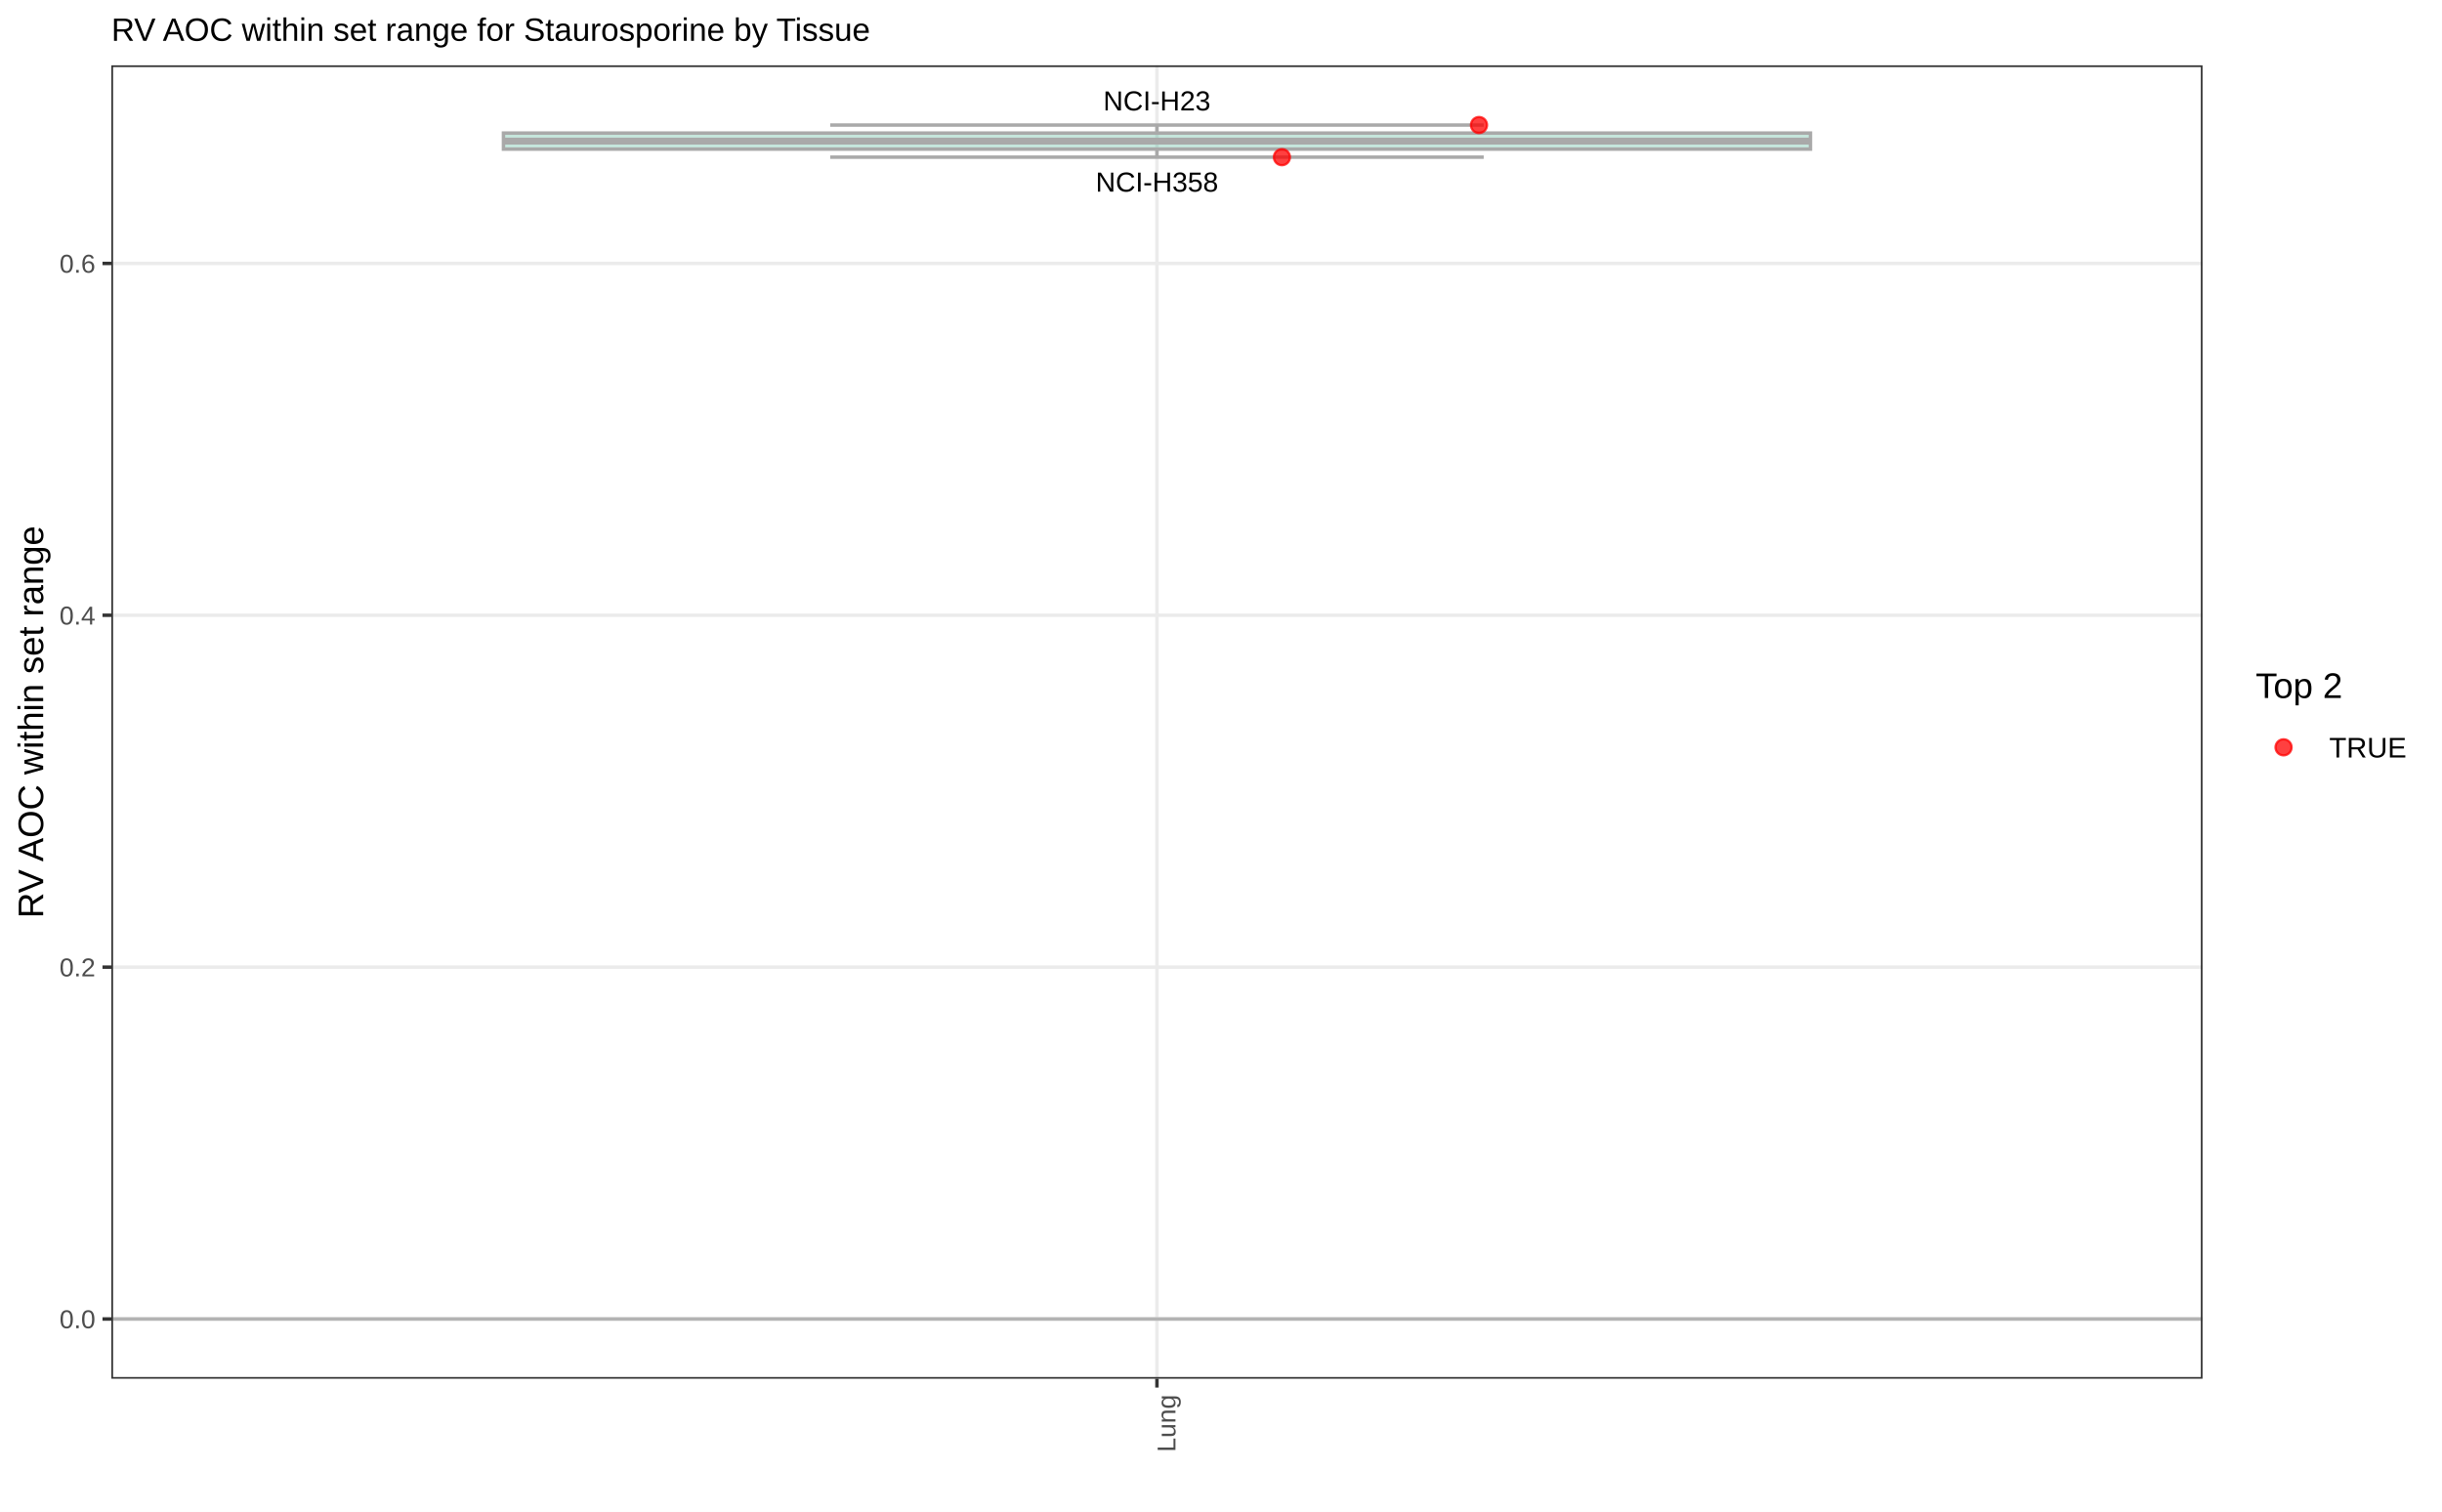
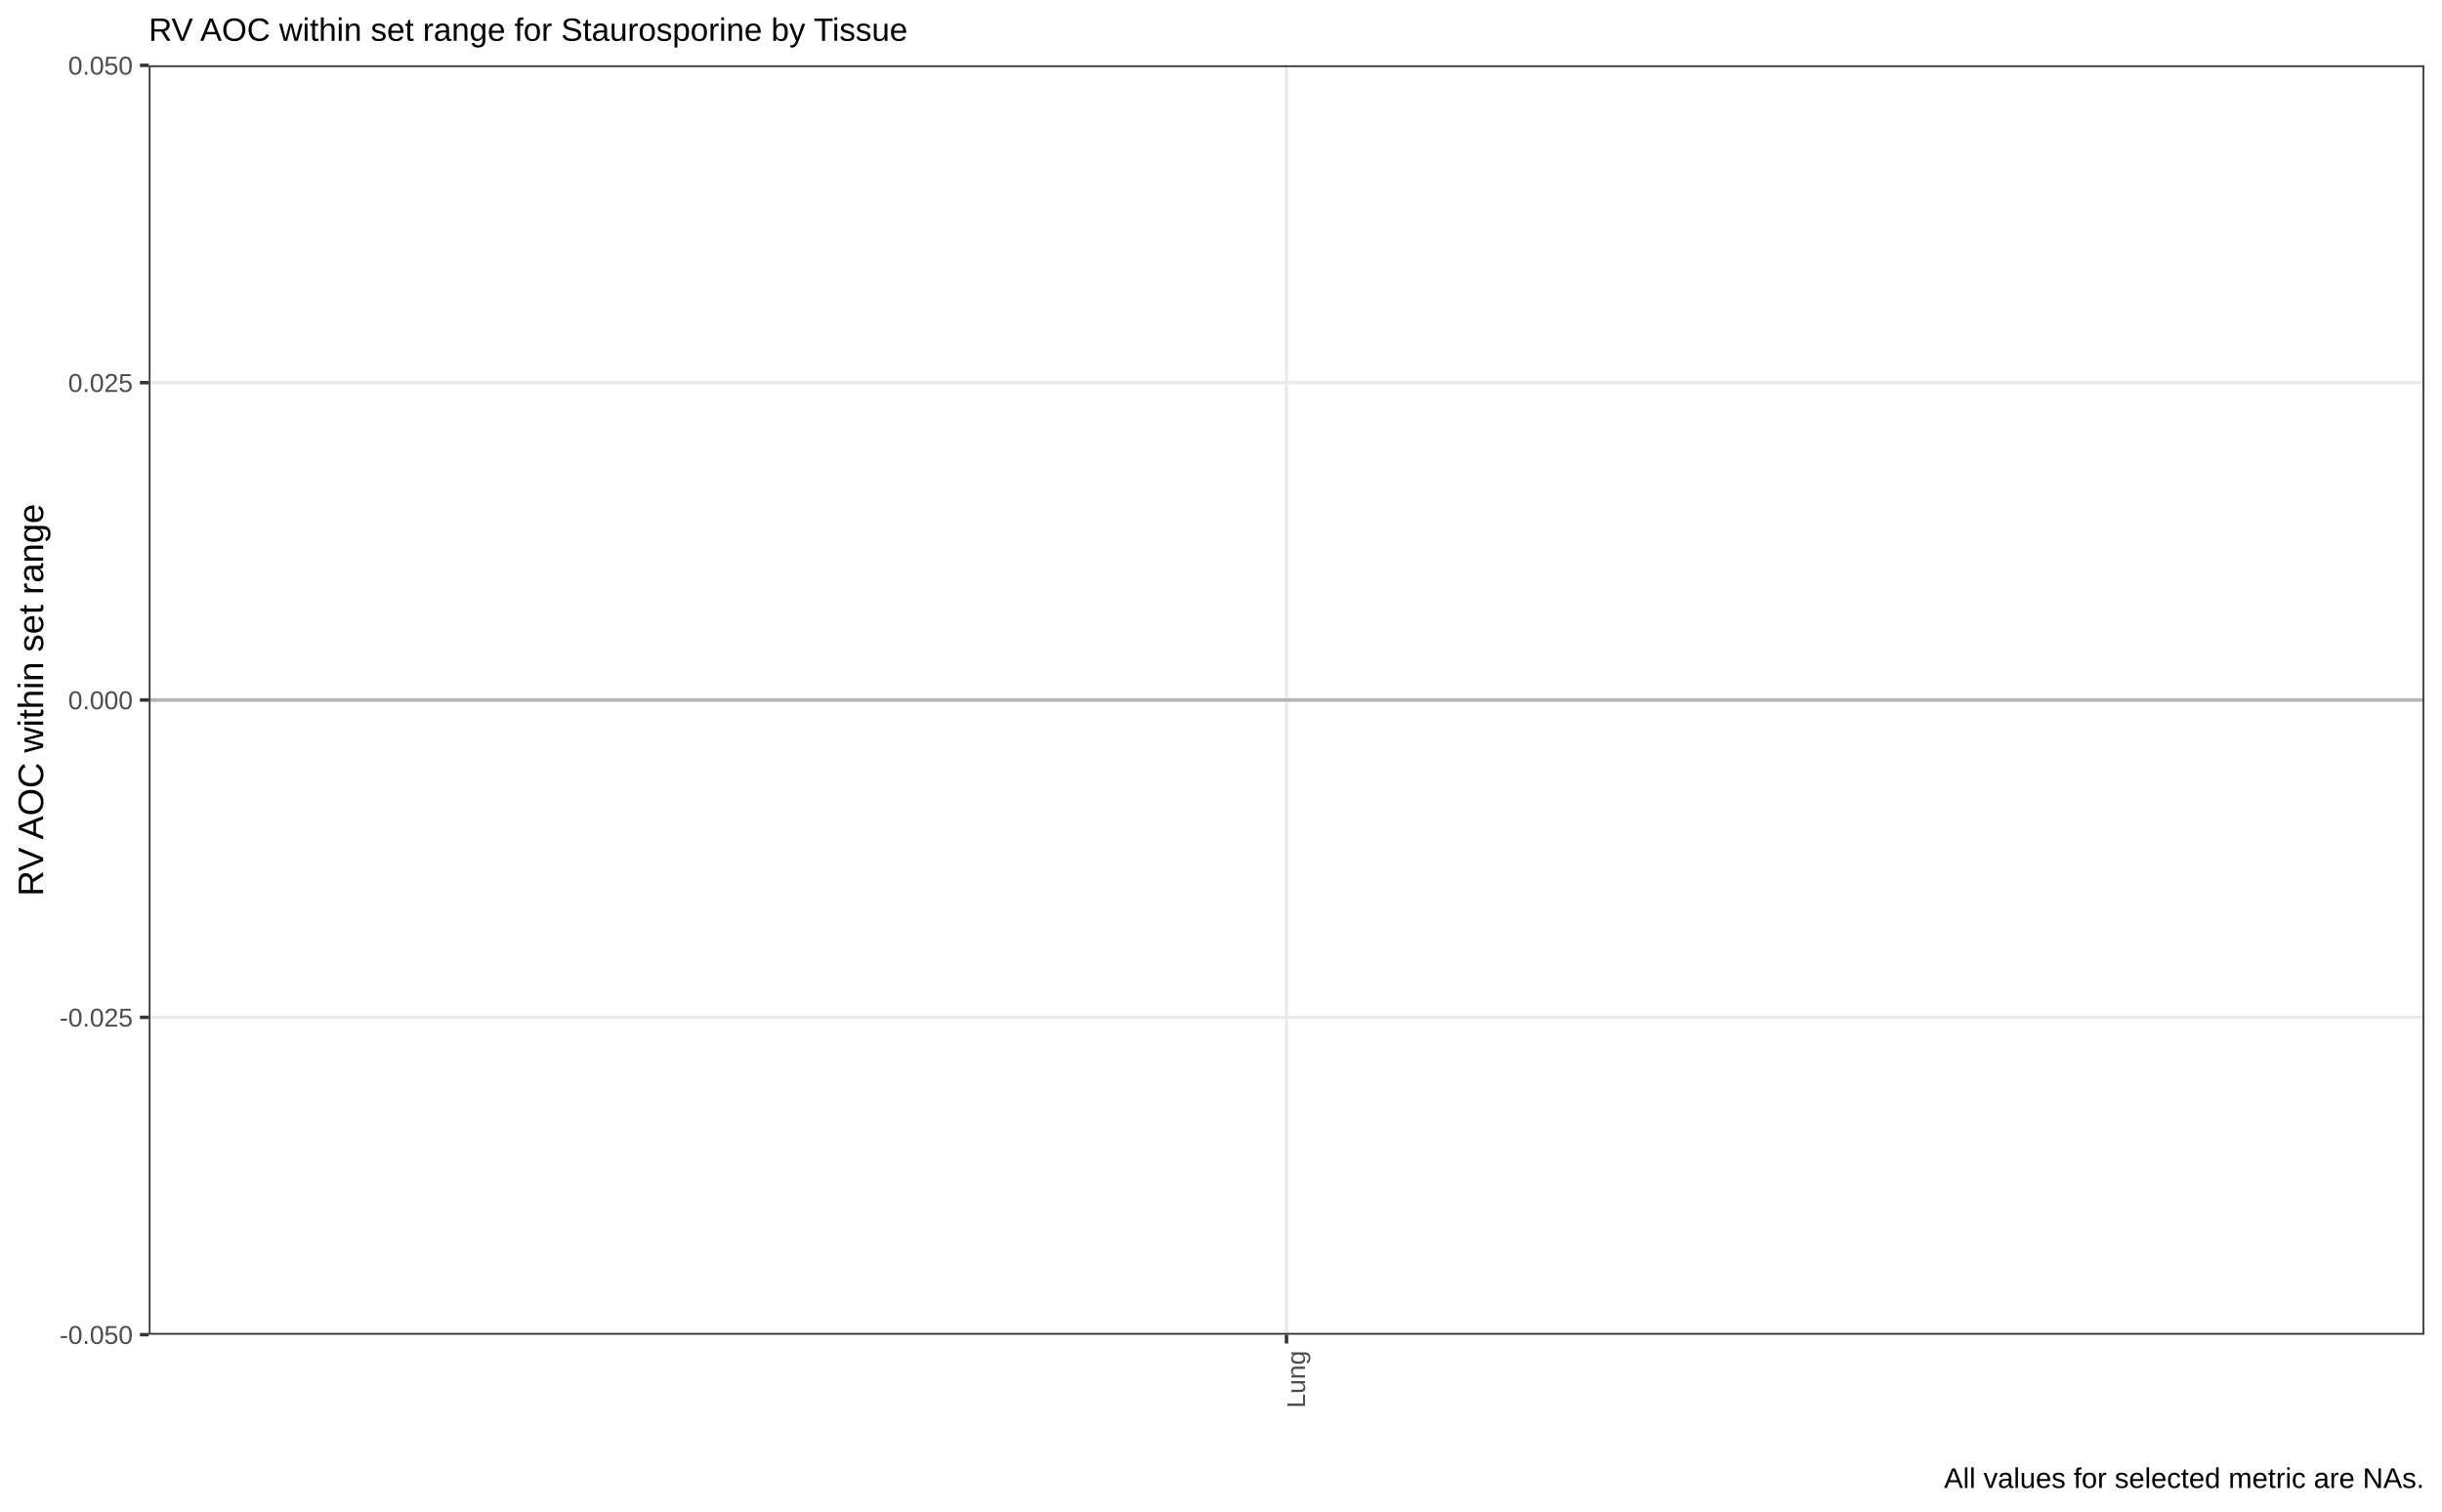
<svg xmlns="http://www.w3.org/2000/svg" width="756.00pt" height="468.00pt" viewBox="0 0 756.00 468.00">
  <g class="svglite">
    <defs>
      <style type="text/css">
    .svglite line, .svglite polyline, .svglite polygon, .svglite path, .svglite rect, .svglite circle {
      fill: none;
      stroke: #000000;
      stroke-linecap: round;
      stroke-linejoin: round;
      stroke-miterlimit: 10.00;
    }
    .svglite text {
      white-space: pre;
    }
    .svglite g.glyphgroup path {
      fill: inherit;
      stroke: none;
    }
  </style>
    </defs>
    <rect width="100%" height="100%" style="stroke: none; fill: #FFFFFF;" />
    <defs>
      <clipPath id="cpMC4wMHw3NTYuMDB8MC4wMHw0NjguMDA=">
        <rect x="0.00" y="0.00" width="756.00" height="468.00" />
      </clipPath>
    </defs>
    <g clip-path="url(#cpMC4wMHw3NTYuMDB8MC4wMHw0NjguMDA=)">
      <rect x="0.00" y="-0" width="756.00" height="468.00" style="stroke-width: 1.07; stroke: #FFFFFF; fill: #FFFFFF;" />
    </g>
    <defs>
-       <clipPath id="cpMzQuNDd8NjgxLjg3fDIwLjIzfDQyNi44NA==">
-         <rect x="34.47" y="20.23" width="647.40" height="406.62" />
+       <clipPath id="cpNDYuMDV8NzUwLjUyfDIwLjIzfDQxMy4yMQ==">
+         <rect x="46.05" y="20.23" width="704.47" height="392.99" />
      </clipPath>
    </defs>
-     <g clip-path="url(#cpMzQuNDd8NjgxLjg3fDIwLjIzfDQyNi44NA==)">
-       <rect x="34.47" y="20.23" width="647.40" height="406.62" style="stroke-width: 1.07; stroke: none; fill: #FFFFFF;" />
-       <polyline points="34.47,408.36 681.87,408.36 " style="stroke-width: 1.07; stroke: #EBEBEB; stroke-linecap: butt;" />
-       <polyline points="34.47,299.42 681.87,299.42 " style="stroke-width: 1.07; stroke: #EBEBEB; stroke-linecap: butt;" />
-       <polyline points="34.47,190.49 681.87,190.49 " style="stroke-width: 1.07; stroke: #EBEBEB; stroke-linecap: butt;" />
-       <polyline points="34.47,81.55 681.87,81.55 " style="stroke-width: 1.07; stroke: #EBEBEB; stroke-linecap: butt;" />
-       <polyline points="358.17,426.84 358.17,20.23 " style="stroke-width: 1.07; stroke: #EBEBEB; stroke-linecap: butt;" />
-       <line x1="34.47" y1="408.36" x2="681.87" y2="408.36" style="stroke-width: 1.07; stroke: #B3B3B3; stroke-linecap: butt;" />
-       <line x1="257.02" y1="38.71" x2="459.33" y2="38.71" style="stroke-width: 1.07; stroke: #A9A9A9; stroke-linecap: butt;" />
-       <line x1="257.02" y1="48.66" x2="459.33" y2="48.66" style="stroke-width: 1.07; stroke: #A9A9A9; stroke-linecap: butt;" />
-       <line x1="358.17" y1="41.20" x2="358.17" y2="38.71" style="stroke-width: 1.07; stroke: #A9A9A9; stroke-linecap: butt;" />
-       <line x1="358.17" y1="46.17" x2="358.17" y2="48.66" style="stroke-width: 1.07; stroke: #A9A9A9; stroke-linecap: butt;" />
-       <polygon points="155.86,41.20 155.86,46.17 560.49,46.17 560.49,41.20 155.86,41.20 " style="stroke-width: 1.07; stroke: #A9A9A9; stroke-linecap: butt; stroke-linejoin: miter; fill: #1B9E77; fill-opacity: 0.25;" />
-       <line x1="155.86" y1="43.69" x2="560.49" y2="43.69" style="stroke-width: 2.13; stroke: #A9A9A9; stroke-linecap: butt; stroke-linejoin: miter;" />
-       <text x="358.16" y="34.20" text-anchor="middle" style="font-size: 8.54px; font-family: &quot;Arial&quot;;" textLength="33.19px" lengthAdjust="spacingAndGlyphs">NCI-H23</text>
-       <text x="358.18" y="59.33" text-anchor="middle" style="font-size: 8.54px; font-family: &quot;Arial&quot;;" textLength="37.94px" lengthAdjust="spacingAndGlyphs">NCI-H358</text>
-       <circle cx="457.87" cy="38.71" r="2.49" style="stroke-width: 0.71; stroke: #FF0000; stroke-opacity: 0.75; fill: #FF0000; fill-opacity: 0.75;" />
-       <circle cx="396.86" cy="48.66" r="2.49" style="stroke-width: 0.71; stroke: #FF0000; stroke-opacity: 0.75; fill: #FF0000; fill-opacity: 0.75;" />
-       <rect x="34.47" y="20.23" width="647.40" height="406.62" style="stroke-width: 1.07; stroke: #333333;" />
+     <g clip-path="url(#cpNDYuMDV8NzUwLjUyfDIwLjIzfDQxMy4yMQ==)">
+       <rect x="46.05" y="20.23" width="704.47" height="392.99" style="stroke-width: 1.07; stroke: none; fill: #FFFFFF;" />
+       <polyline points="46.05,413.21 750.52,413.21 " style="stroke-width: 1.07; stroke: #EBEBEB; stroke-linecap: butt;" />
+       <polyline points="46.05,314.97 750.52,314.97 " style="stroke-width: 1.07; stroke: #EBEBEB; stroke-linecap: butt;" />
+       <polyline points="46.05,216.72 750.52,216.72 " style="stroke-width: 1.07; stroke: #EBEBEB; stroke-linecap: butt;" />
+       <polyline points="46.05,118.47 750.52,118.47 " style="stroke-width: 1.07; stroke: #EBEBEB; stroke-linecap: butt;" />
+       <polyline points="46.05,20.23 750.52,20.23 " style="stroke-width: 1.07; stroke: #EBEBEB; stroke-linecap: butt;" />
+       <polyline points="398.28,413.21 398.28,20.23 " style="stroke-width: 1.07; stroke: #EBEBEB; stroke-linecap: butt;" />
+       <line x1="46.05" y1="216.72" x2="750.52" y2="216.72" style="stroke-width: 1.07; stroke: #B3B3B3; stroke-linecap: butt;" />
+       <rect x="46.05" y="20.23" width="704.47" height="392.99" style="stroke-width: 1.07; stroke: #333333;" />
    </g>
    <g clip-path="url(#cpMC4wMHw3NTYuMDB8MC4wMHw0NjguMDA=)">
-       <text x="29.54" y="411.22" text-anchor="end" style="font-size: 8.00px;fill: #4D4D4D; font-family: &quot;Arial&quot;;" textLength="11.12px" lengthAdjust="spacingAndGlyphs">0.0</text>
-       <text x="29.54" y="302.29" text-anchor="end" style="font-size: 8.00px;fill: #4D4D4D; font-family: &quot;Arial&quot;;" textLength="11.12px" lengthAdjust="spacingAndGlyphs">0.2</text>
-       <text x="29.54" y="193.35" text-anchor="end" style="font-size: 8.00px;fill: #4D4D4D; font-family: &quot;Arial&quot;;" textLength="11.12px" lengthAdjust="spacingAndGlyphs">0.4</text>
-       <text x="29.54" y="84.42" text-anchor="end" style="font-size: 8.00px;fill: #4D4D4D; font-family: &quot;Arial&quot;;" textLength="11.12px" lengthAdjust="spacingAndGlyphs">0.6</text>
-       <polyline points="31.73,408.36 34.47,408.36 " style="stroke-width: 1.07; stroke: #333333; stroke-linecap: butt;" />
-       <polyline points="31.73,299.42 34.47,299.42 " style="stroke-width: 1.07; stroke: #333333; stroke-linecap: butt;" />
-       <polyline points="31.73,190.49 34.47,190.49 " style="stroke-width: 1.07; stroke: #333333; stroke-linecap: butt;" />
-       <polyline points="31.73,81.55 34.47,81.55 " style="stroke-width: 1.07; stroke: #333333; stroke-linecap: butt;" />
-       <polyline points="358.17,429.58 358.17,426.84 " style="stroke-width: 1.07; stroke: #333333; stroke-linecap: butt;" />
-       <text transform="translate(363.90,431.77) rotate(-90)" text-anchor="end" style="font-size: 8.00px;fill: #4D4D4D; font-family: &quot;Arial&quot;;" textLength="17.81px" lengthAdjust="spacingAndGlyphs">Lung</text>
-       <text transform="translate(13.36,223.53) rotate(-90)" text-anchor="middle" style="font-size: 11.00px; font-family: &quot;Arial&quot;;" textLength="121.53px" lengthAdjust="spacingAndGlyphs">RV AOC within set range</text>
-       <rect x="692.83" y="201.58" width="57.69" height="43.91" style="stroke-width: 1.07; stroke: none; fill: #FFFFFF;" />
-       <text x="698.31" y="216.09" style="font-size: 11.00px; font-family: &quot;Arial&quot;;" textLength="26.94px" lengthAdjust="spacingAndGlyphs">Top 2</text>
-       <rect x="698.31" y="222.73" width="17.28" height="17.28" style="stroke-width: 1.07; stroke: none; fill: #FFFFFF;" />
-       <circle cx="706.95" cy="231.37" r="2.49" style="stroke-width: 0.71; stroke: #FF0000; stroke-opacity: 0.75; fill: #FF0000; fill-opacity: 0.75;" />
-       <text x="721.07" y="234.52" style="font-size: 8.80px; font-family: &quot;Arial&quot;;" textLength="23.97px" lengthAdjust="spacingAndGlyphs">TRUE</text>
-       <text x="34.47" y="12.64" style="font-size: 10.00px; font-family: &quot;Arial&quot;;" textLength="234.95px" lengthAdjust="spacingAndGlyphs">RV AOC within set range for Staurosporine by Tissue</text>
+       <text x="41.12" y="416.08" text-anchor="end" style="font-size: 8.00px;fill: #4D4D4D; font-family: &quot;Arial&quot;;" textLength="22.70px" lengthAdjust="spacingAndGlyphs">-0.050</text>
+       <text x="41.12" y="317.83" text-anchor="end" style="font-size: 8.00px;fill: #4D4D4D; font-family: &quot;Arial&quot;;" textLength="22.70px" lengthAdjust="spacingAndGlyphs">-0.025</text>
+       <text x="41.12" y="219.58" text-anchor="end" style="font-size: 8.00px;fill: #4D4D4D; font-family: &quot;Arial&quot;;" textLength="20.03px" lengthAdjust="spacingAndGlyphs">0.000</text>
+       <text x="41.12" y="121.34" text-anchor="end" style="font-size: 8.00px;fill: #4D4D4D; font-family: &quot;Arial&quot;;" textLength="20.03px" lengthAdjust="spacingAndGlyphs">0.025</text>
+       <text x="41.12" y="23.09" text-anchor="end" style="font-size: 8.00px;fill: #4D4D4D; font-family: &quot;Arial&quot;;" textLength="20.03px" lengthAdjust="spacingAndGlyphs">0.050</text>
+       <polyline points="43.31,413.21 46.05,413.21 " style="stroke-width: 1.07; stroke: #333333; stroke-linecap: butt;" />
+       <polyline points="43.31,314.97 46.05,314.97 " style="stroke-width: 1.07; stroke: #333333; stroke-linecap: butt;" />
+       <polyline points="43.31,216.72 46.05,216.72 " style="stroke-width: 1.07; stroke: #333333; stroke-linecap: butt;" />
+       <polyline points="43.31,118.47 46.05,118.47 " style="stroke-width: 1.07; stroke: #333333; stroke-linecap: butt;" />
+       <polyline points="43.31,20.23 46.05,20.23 " style="stroke-width: 1.07; stroke: #333333; stroke-linecap: butt;" />
+       <polyline points="398.28,415.95 398.28,413.21 " style="stroke-width: 1.07; stroke: #333333; stroke-linecap: butt;" />
+       <text transform="translate(404.02,418.14) rotate(-90)" text-anchor="end" style="font-size: 8.00px;fill: #4D4D4D; font-family: &quot;Arial&quot;;" textLength="17.81px" lengthAdjust="spacingAndGlyphs">Lung</text>
+       <text transform="translate(13.36,216.72) rotate(-90)" text-anchor="middle" style="font-size: 11.00px; font-family: &quot;Arial&quot;;" textLength="121.53px" lengthAdjust="spacingAndGlyphs">RV AOC within set range</text>
+       <text x="46.05" y="12.64" style="font-size: 10.00px; font-family: &quot;Arial&quot;;" textLength="234.95px" lengthAdjust="spacingAndGlyphs">RV AOC within set range for Staurosporine by Tissue</text>
+       <text x="750.52" y="460.67" text-anchor="end" style="font-size: 8.80px; font-family: &quot;Arial&quot;;" textLength="148.58px" lengthAdjust="spacingAndGlyphs">All values for selected metric are NAs.</text>
    </g>
  </g>
</svg>
